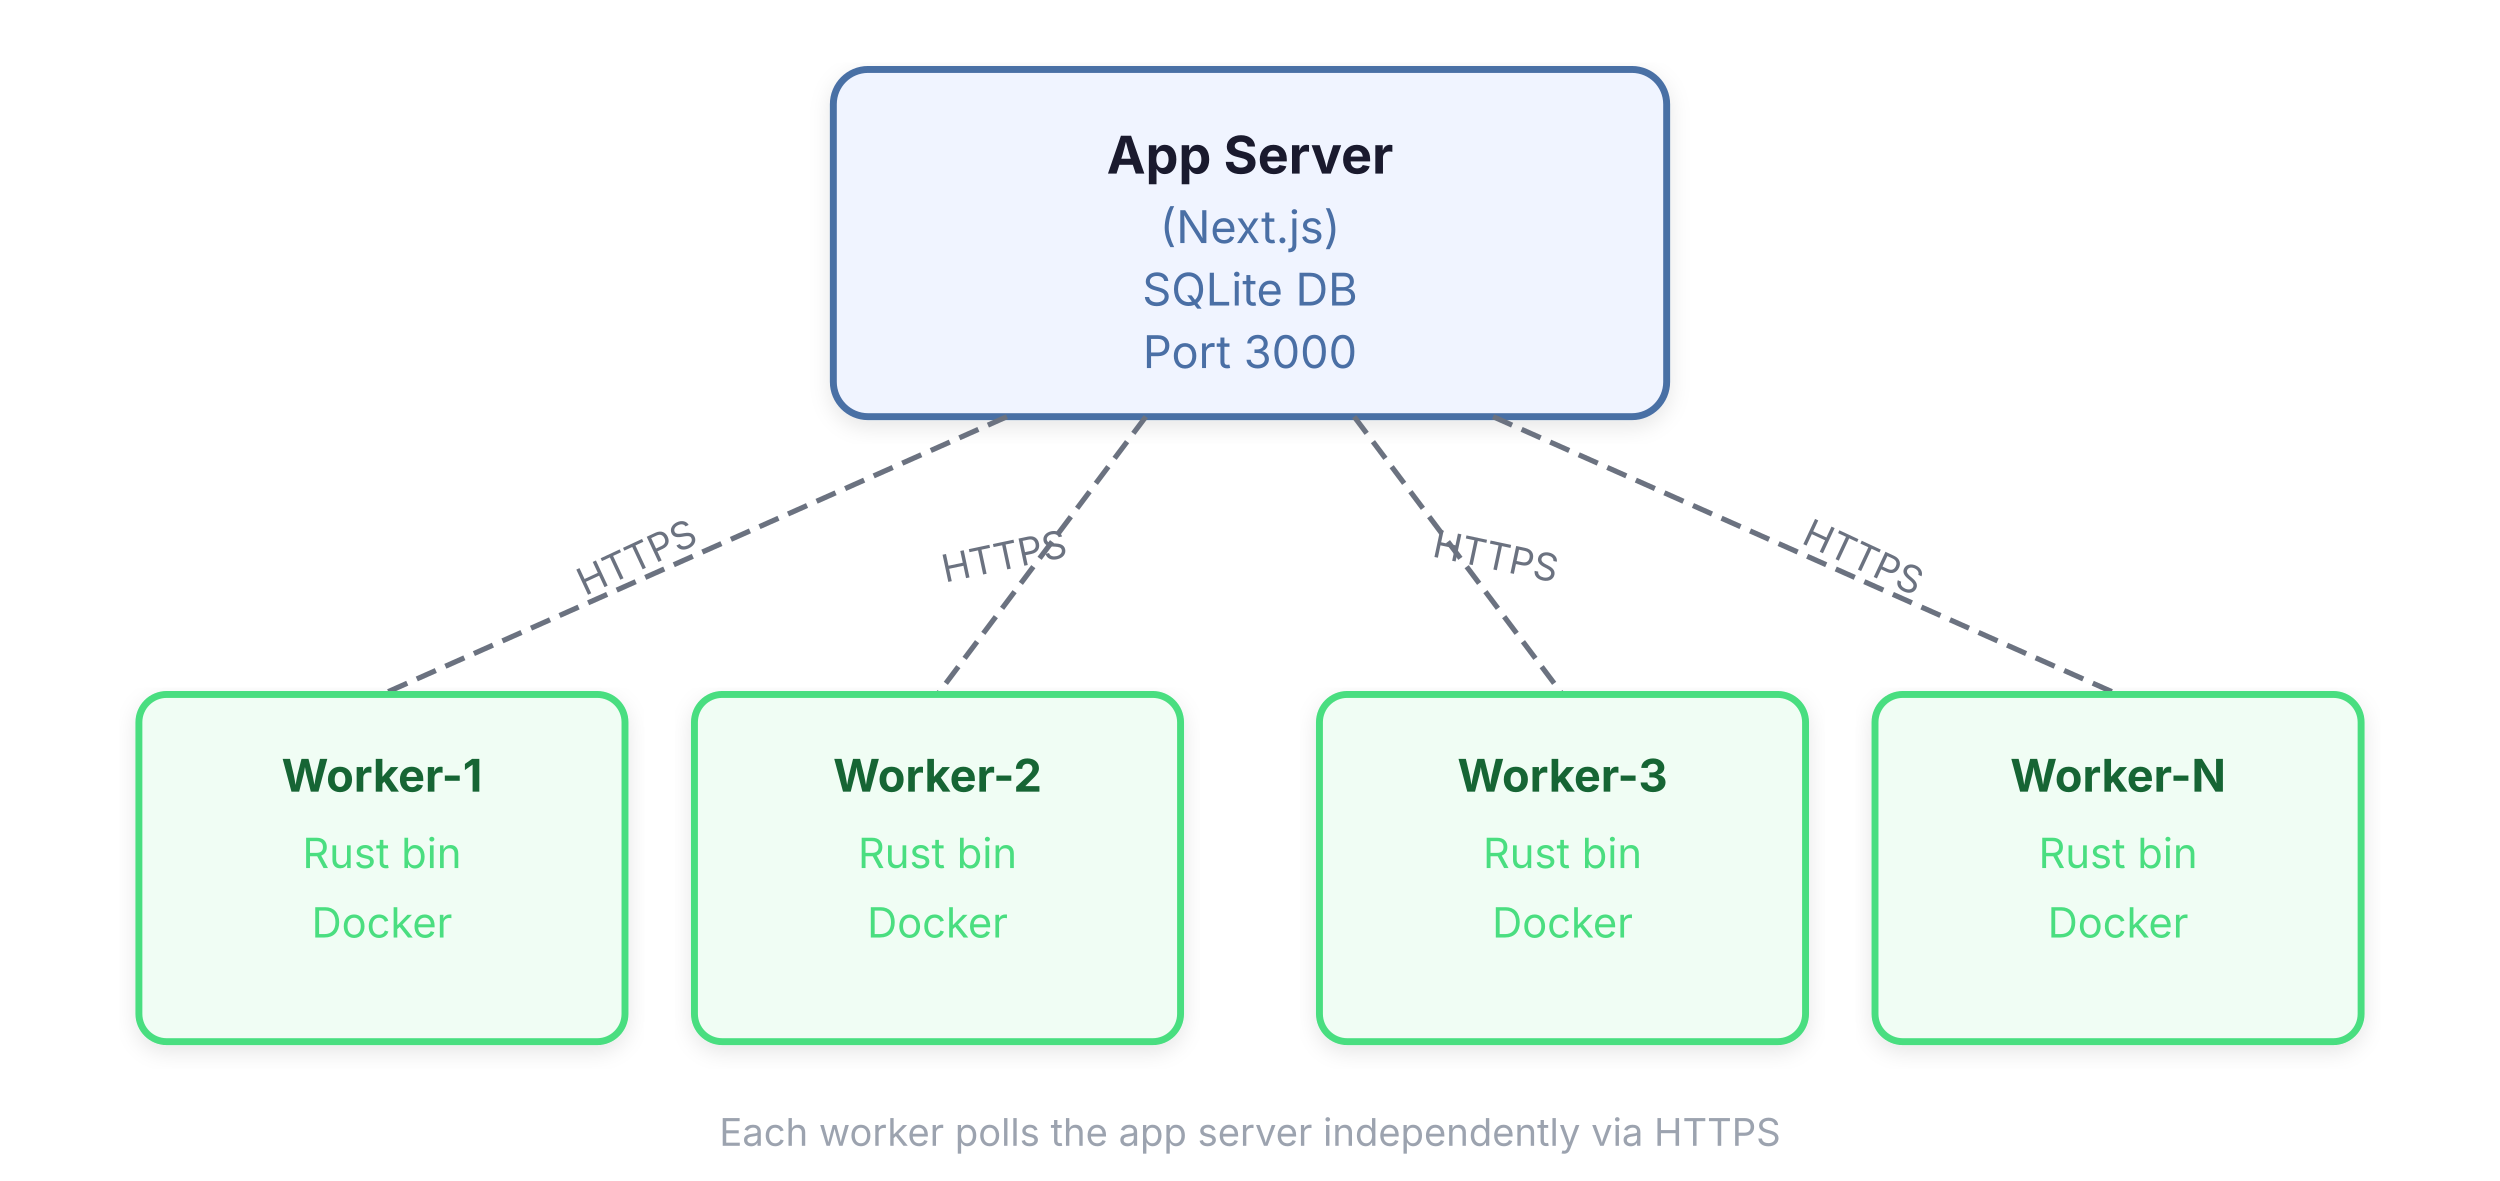
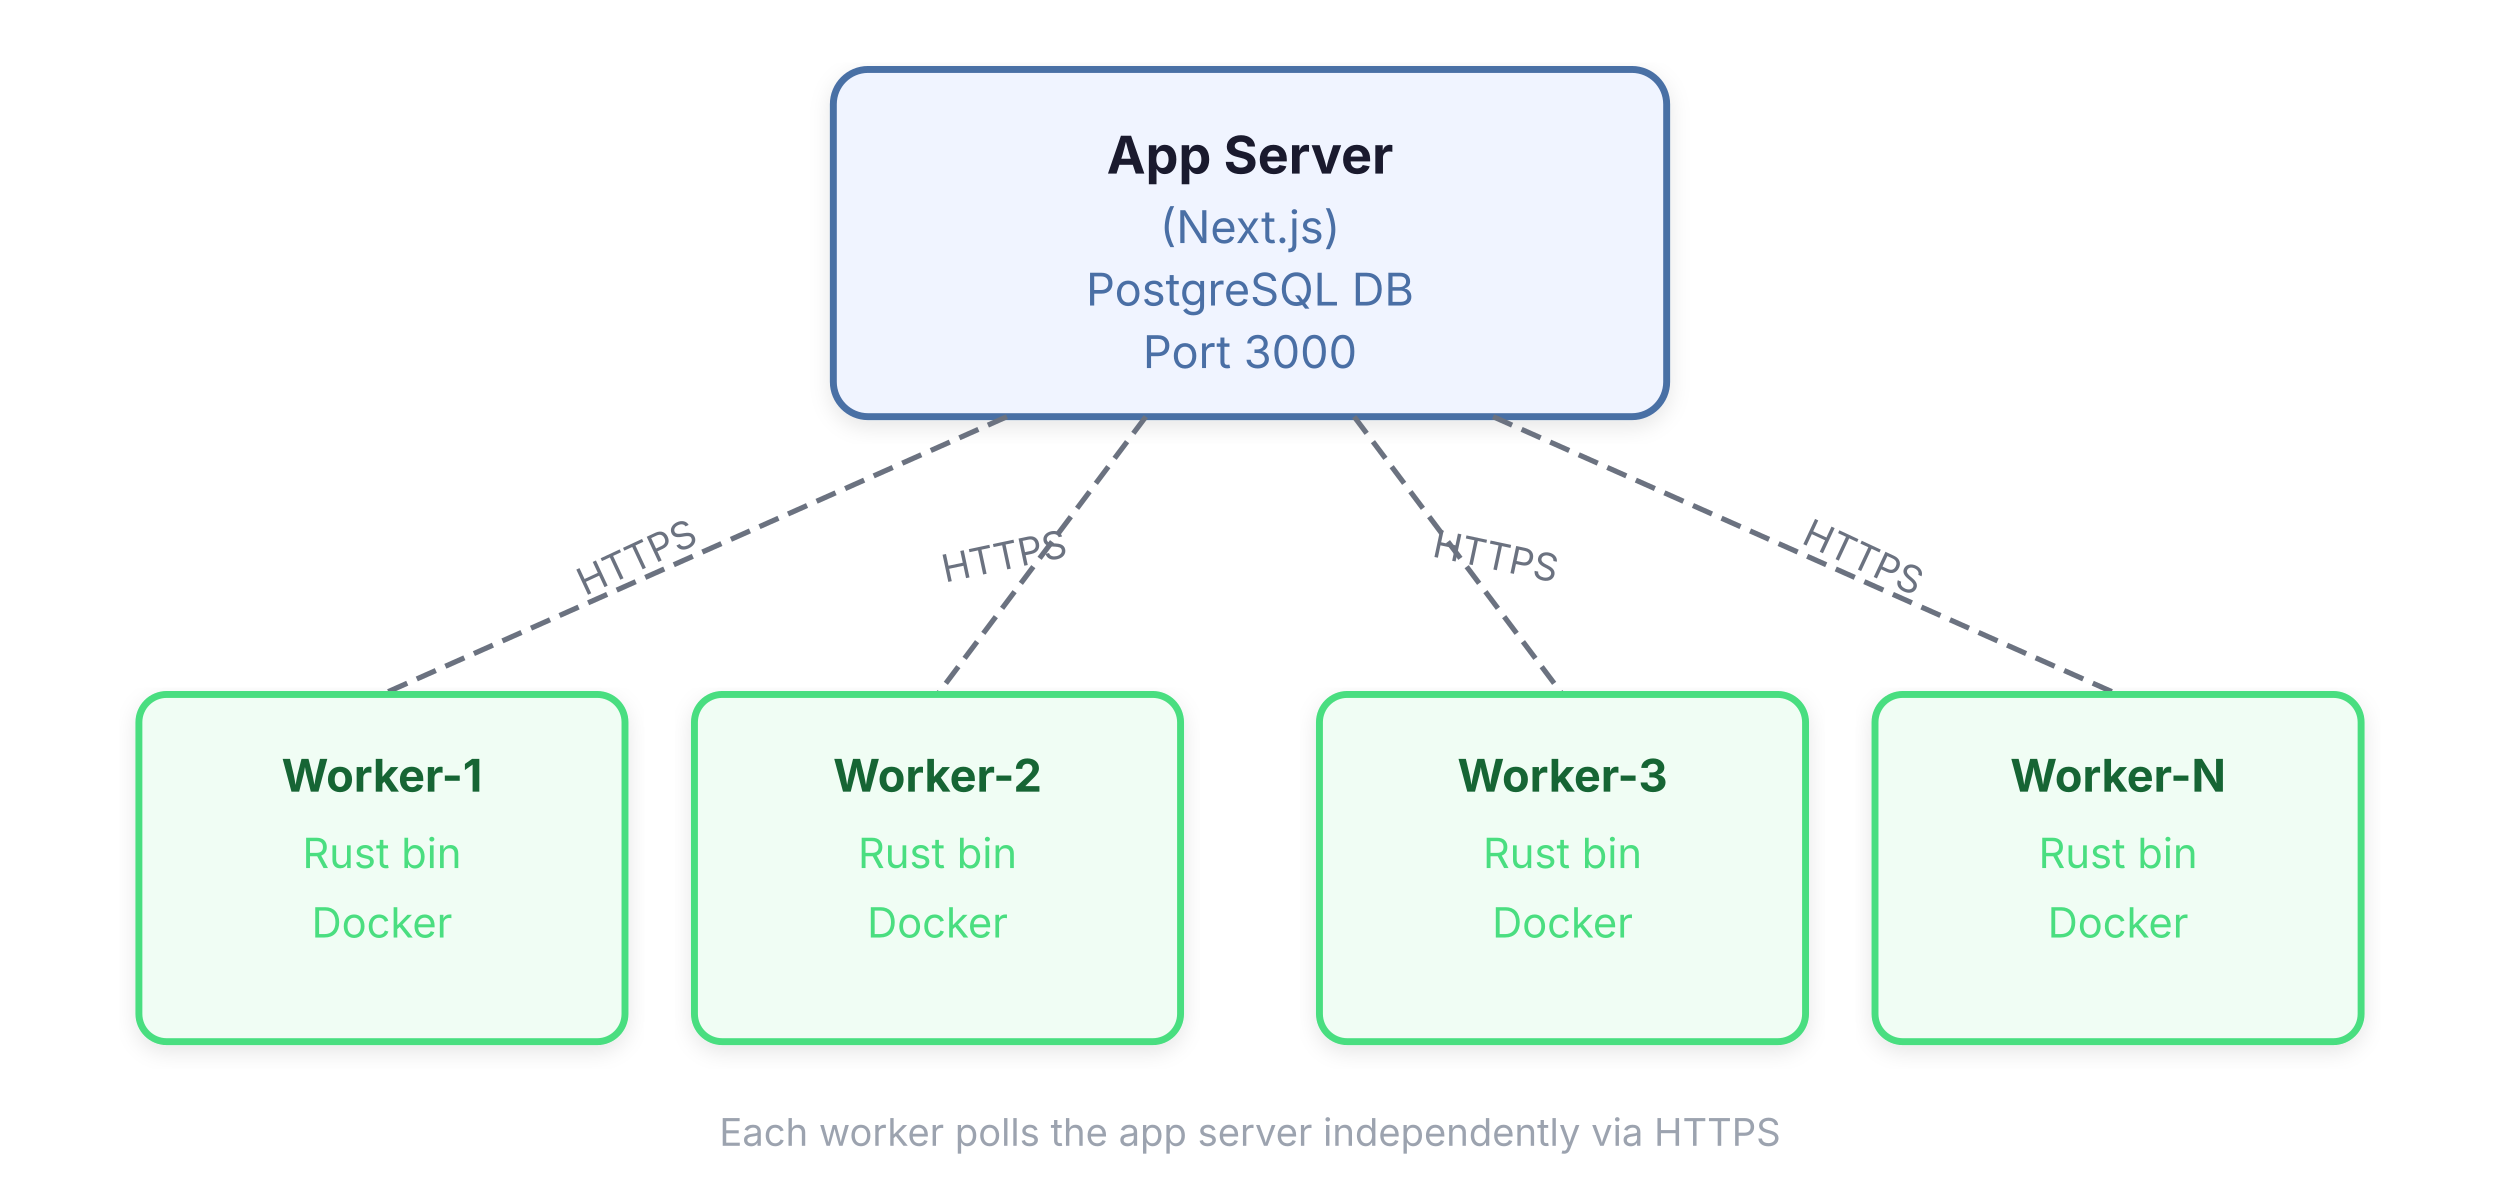
<svg xmlns="http://www.w3.org/2000/svg" viewBox="0 0 720 340" font-family="system-ui, -apple-system, sans-serif" font-size="13">
  <defs>
    <filter id="shadow" x="-4%" y="-4%" width="108%" height="112%">
      <feDropShadow dx="0" dy="2" stdDeviation="3" flood-opacity="0.1" />
    </filter>
  </defs>
  <rect x="240" y="20" width="240" height="100" rx="10" fill="#f0f4ff" stroke="#4a6fa5" stroke-width="2" filter="url(#shadow)" />
  <text x="360" y="50" text-anchor="middle" font-weight="bold" font-size="15" fill="#1a1a2e">App Server</text>
  <text x="360" y="70" text-anchor="middle" fill="#4a6fa5">(Next.js)</text>
-   <text x="360" y="88" text-anchor="middle" fill="#4a6fa5">SQLite DB</text>
+   <text x="360" y="88" text-anchor="middle" fill="#4a6fa5">PostgreSQL DB</text>
  <text x="360" y="106" text-anchor="middle" fill="#4a6fa5">Port 3000</text>
  <line x1="290" y1="120" x2="110" y2="200" stroke="#6b7280" stroke-width="1.5" stroke-dasharray="6,3" />
  <line x1="330" y1="120" x2="270" y2="200" stroke="#6b7280" stroke-width="1.5" stroke-dasharray="6,3" />
  <line x1="390" y1="120" x2="450" y2="200" stroke="#6b7280" stroke-width="1.5" stroke-dasharray="6,3" />
  <line x1="430" y1="120" x2="610" y2="200" stroke="#6b7280" stroke-width="1.5" stroke-dasharray="6,3" />
  <text x="185" y="164" text-anchor="middle" font-size="11" fill="#6b7280" transform="rotate(-25, 185, 164)">HTTPS</text>
  <text x="290" y="164" text-anchor="middle" font-size="11" fill="#6b7280" transform="rotate(-12, 290, 164)">HTTPS</text>
  <text x="430" y="164" text-anchor="middle" font-size="11" fill="#6b7280" transform="rotate(12, 430, 164)">HTTPS</text>
  <text x="535" y="164" text-anchor="middle" font-size="11" fill="#6b7280" transform="rotate(25, 535, 164)">HTTPS</text>
  <rect x="40" y="200" width="140" height="100" rx="8" fill="#f0fdf4" stroke="#4ade80" stroke-width="2" filter="url(#shadow)" />
  <text x="110" y="228" text-anchor="middle" font-weight="bold" fill="#166534">Worker-1</text>
  <text x="110" y="250" text-anchor="middle" font-size="12" fill="#4ade80">Rust bin</text>
  <text x="110" y="270" text-anchor="middle" font-size="12" fill="#4ade80">Docker</text>
  <rect x="200" y="200" width="140" height="100" rx="8" fill="#f0fdf4" stroke="#4ade80" stroke-width="2" filter="url(#shadow)" />
  <text x="270" y="228" text-anchor="middle" font-weight="bold" fill="#166534">Worker-2</text>
  <text x="270" y="250" text-anchor="middle" font-size="12" fill="#4ade80">Rust bin</text>
  <text x="270" y="270" text-anchor="middle" font-size="12" fill="#4ade80">Docker</text>
  <rect x="380" y="200" width="140" height="100" rx="8" fill="#f0fdf4" stroke="#4ade80" stroke-width="2" filter="url(#shadow)" />
  <text x="450" y="228" text-anchor="middle" font-weight="bold" fill="#166534">Worker-3</text>
  <text x="450" y="250" text-anchor="middle" font-size="12" fill="#4ade80">Rust bin</text>
  <text x="450" y="270" text-anchor="middle" font-size="12" fill="#4ade80">Docker</text>
  <rect x="540" y="200" width="140" height="100" rx="8" fill="#f0fdf4" stroke="#4ade80" stroke-width="2" filter="url(#shadow)" />
  <text x="610" y="228" text-anchor="middle" font-weight="bold" fill="#166534">Worker-N</text>
  <text x="610" y="250" text-anchor="middle" font-size="12" fill="#4ade80">Rust bin</text>
  <text x="610" y="270" text-anchor="middle" font-size="12" fill="#4ade80">Docker</text>
  <text x="360" y="330" text-anchor="middle" font-size="11" fill="#9ca3af">Each worker polls the app server independently via HTTPS</text>
</svg>
